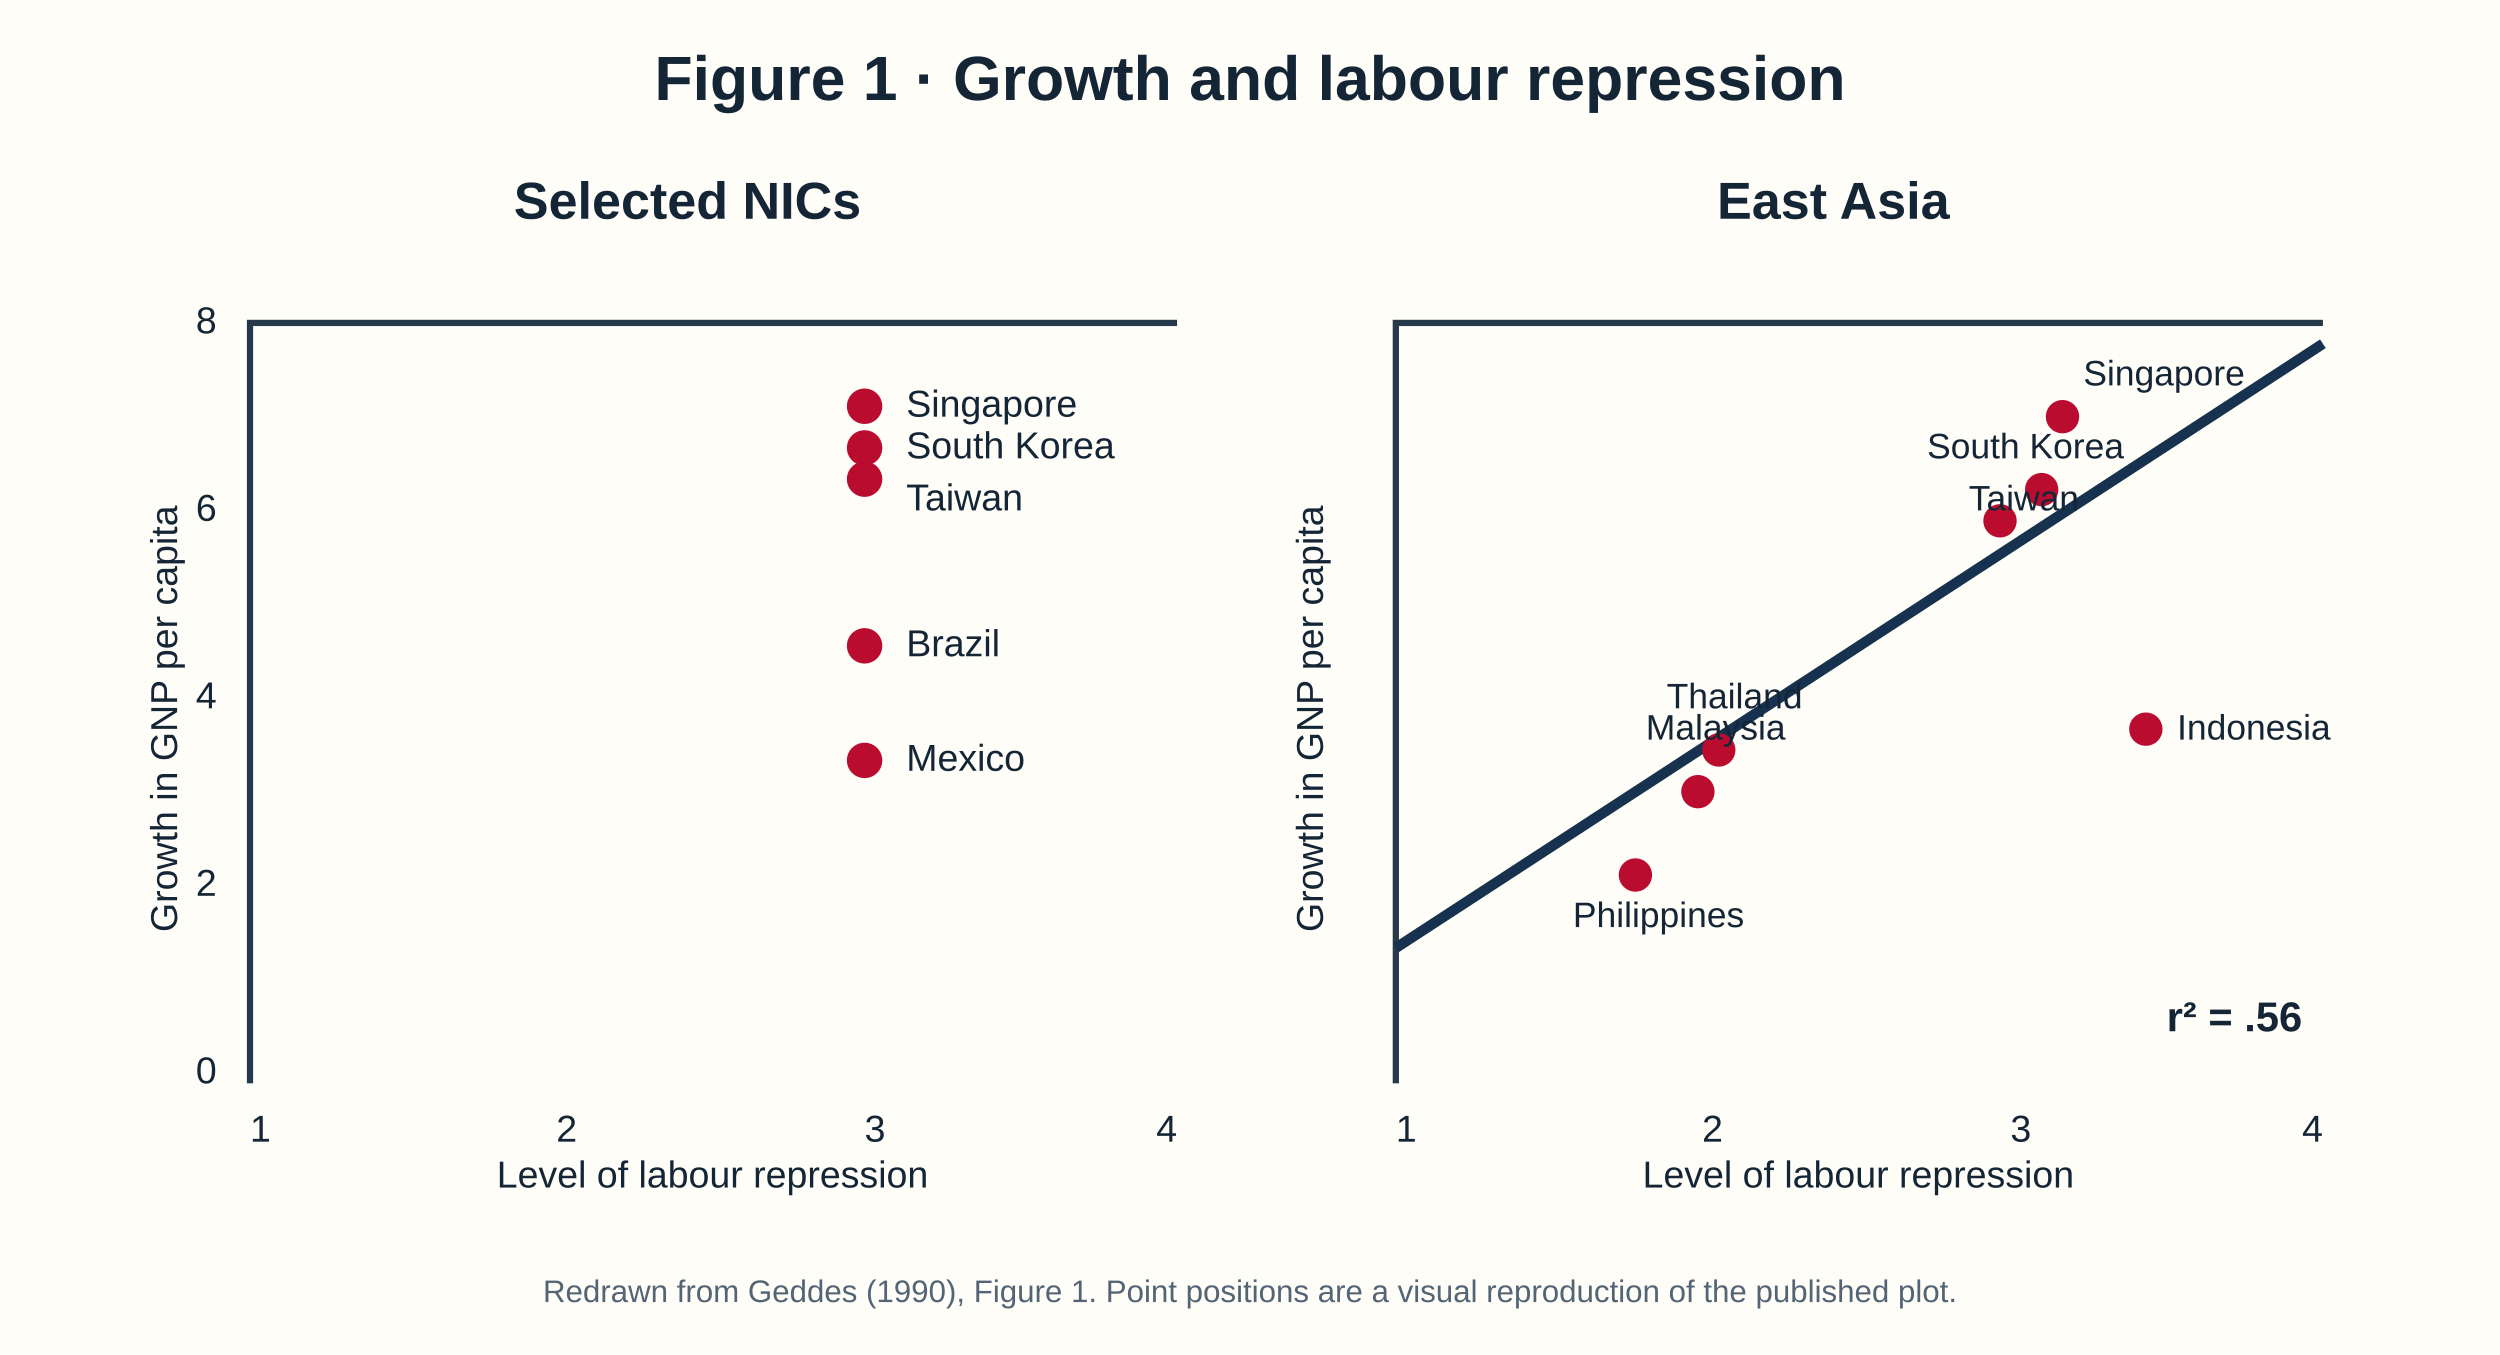
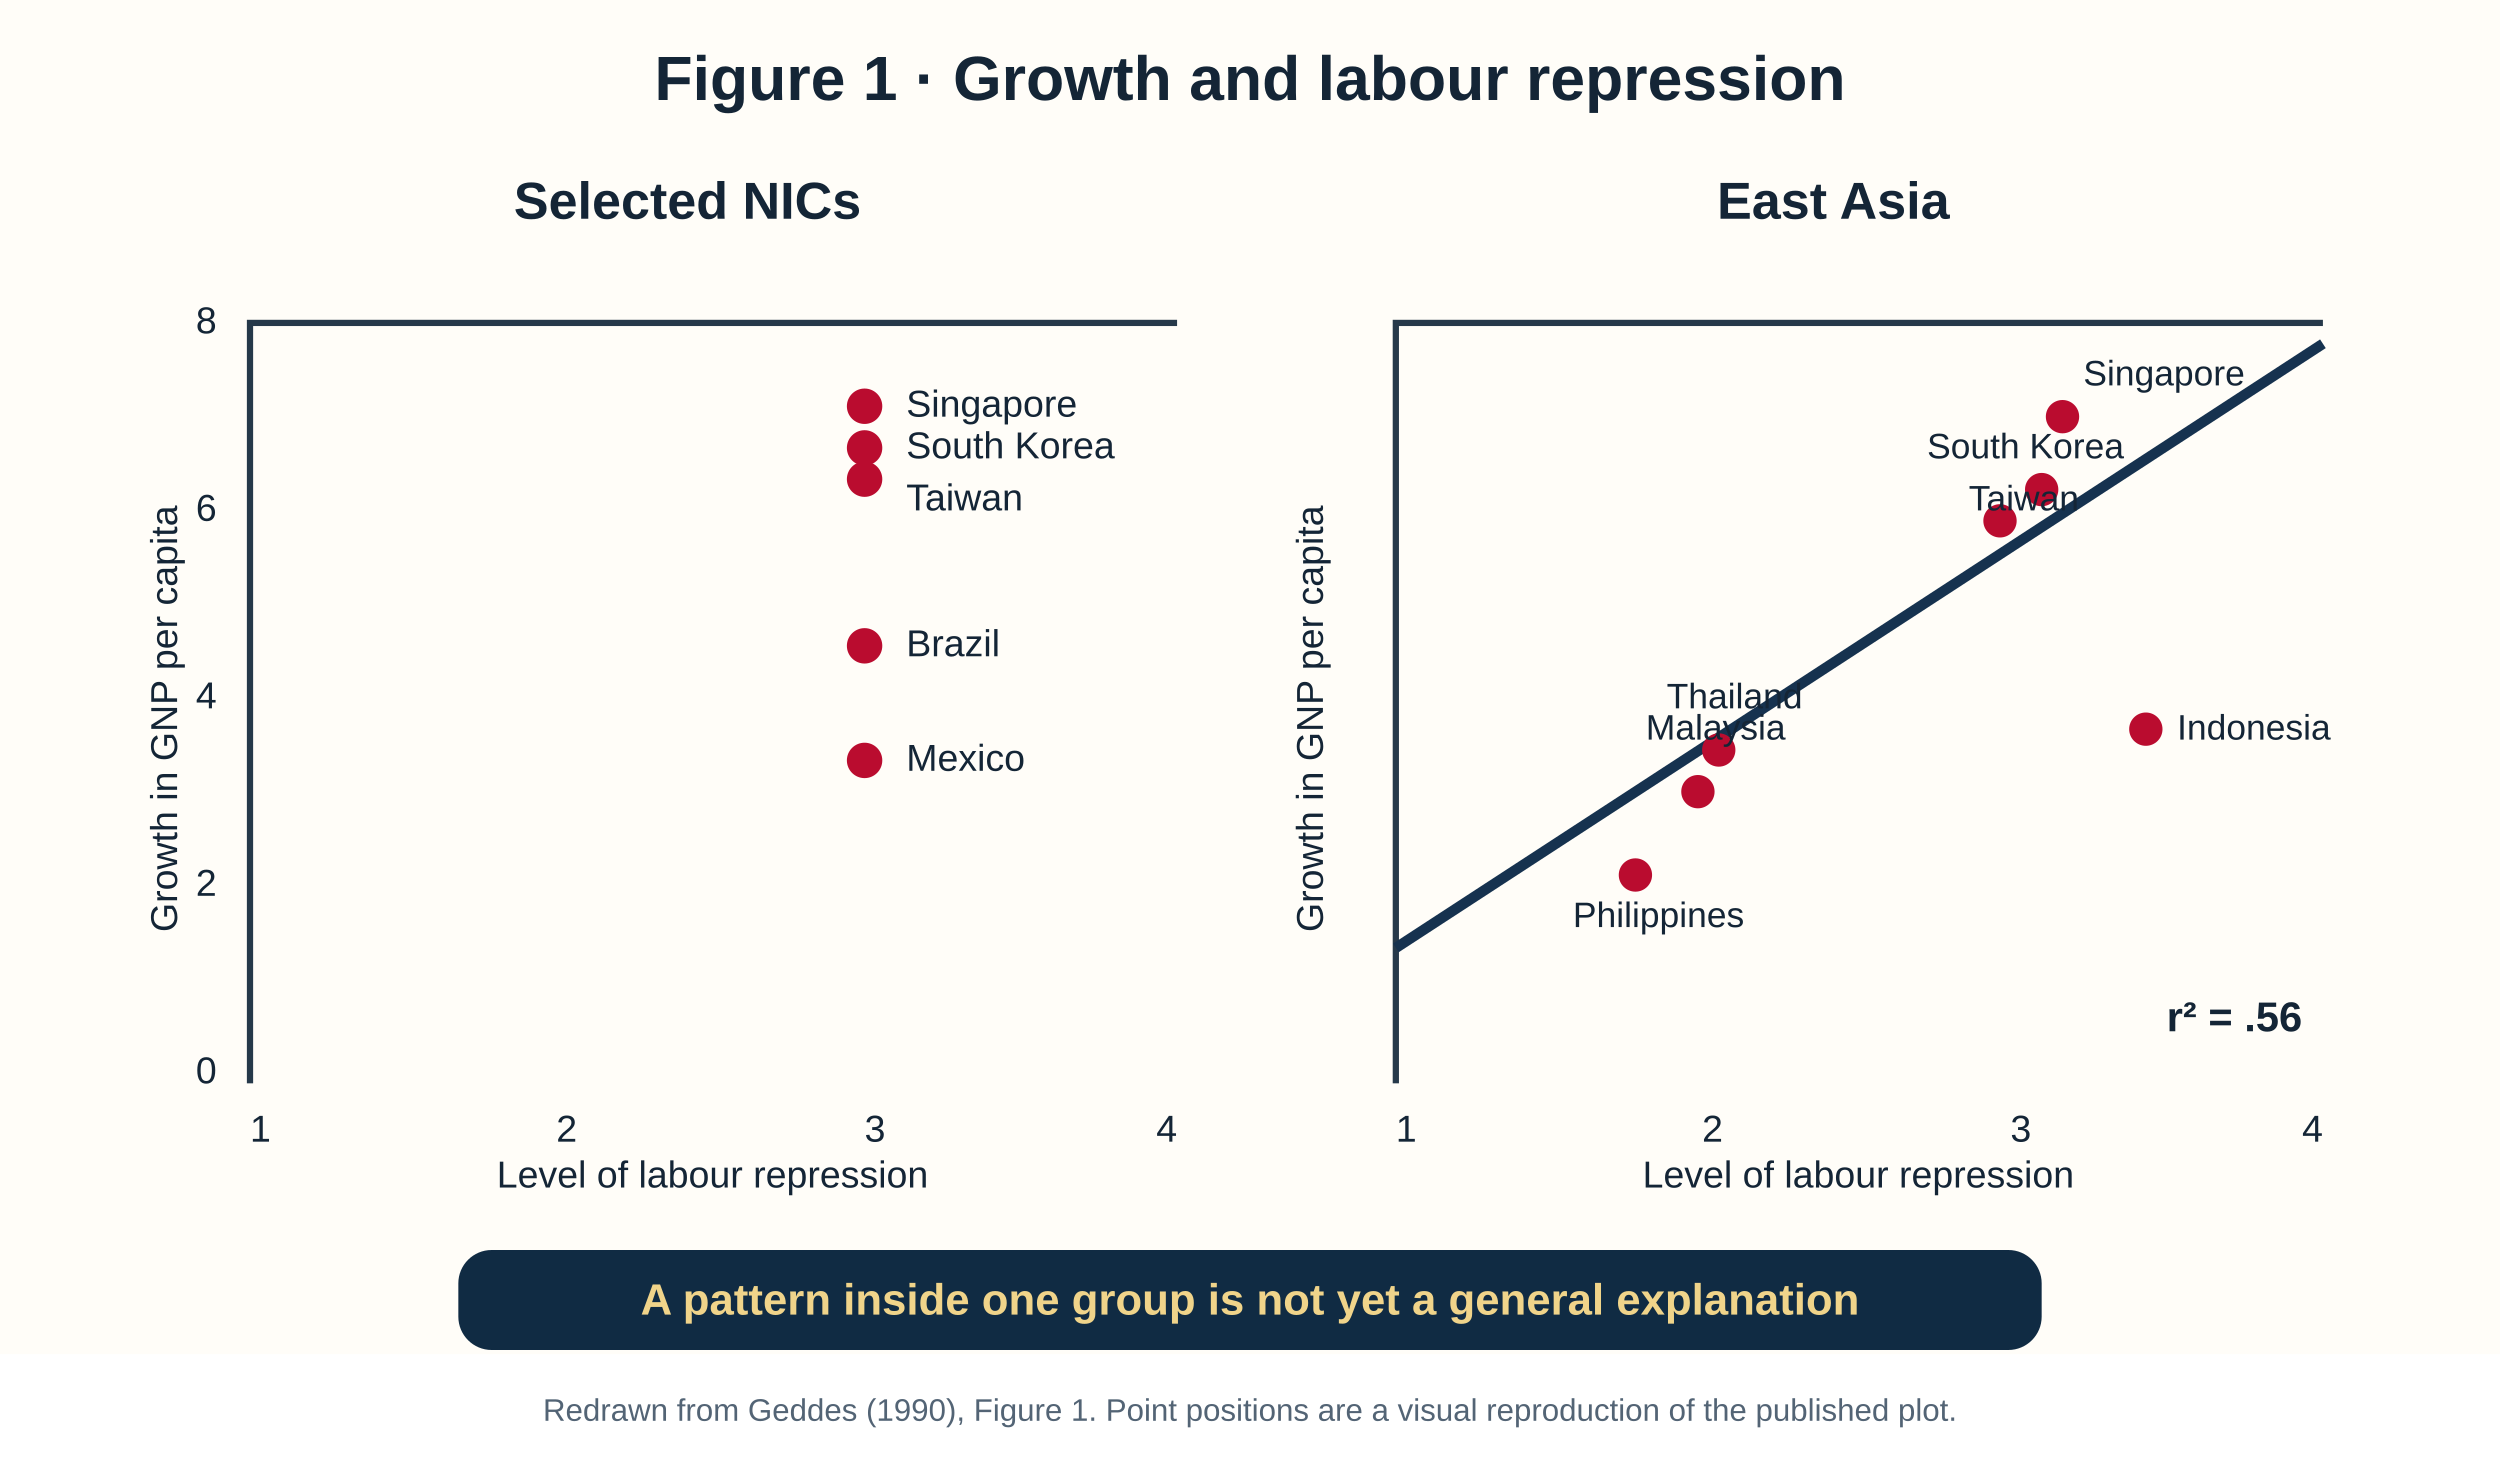
- <svg xmlns="http://www.w3.org/2000/svg" viewBox="0 0 1200 650" role="img" aria-labelledby="t d">
+ <svg xmlns="http://www.w3.org/2000/svg" viewBox="0 0 1200 700" role="img" aria-labelledby="t d">
  <rect width="1200" height="650" fill="#fffdf8" />
  <g font-family="Arial,sans-serif" fill="#142536">
    <text x="600" y="48" text-anchor="middle" font-size="30" font-weight="700">Figure 1 · Growth and labour repression</text>
    <text x="330" y="105" text-anchor="middle" font-size="25" font-weight="700">Selected NICs</text>
    <text x="880" y="105" text-anchor="middle" font-size="25" font-weight="700">East Asia</text>
  </g>
  <g stroke="#26394a" stroke-width="3" fill="none">
    <path d="M120 520V155H565" />
    <path d="M670 520V155H1115" />
  </g>
  <g font-family="Arial,sans-serif" fill="#142536" font-size="18">
    <text x="342" y="570" text-anchor="middle">Level of labour repression</text>
    <text x="892" y="570" text-anchor="middle">Level of labour repression</text>
    <text x="85" y="345" transform="rotate(-90 85 345)" text-anchor="middle">Growth in GNP per capita</text>
    <text x="635" y="345" transform="rotate(-90 635 345)" text-anchor="middle">Growth in GNP per capita</text>
    <text x="120" y="548">1</text>
    <text x="267" y="548">2</text>
    <text x="415" y="548">3</text>
    <text x="555" y="548">4</text>
    <text x="670" y="548">1</text>
    <text x="817" y="548">2</text>
    <text x="965" y="548">3</text>
    <text x="1105" y="548">4</text>
    <text x="94" y="520">0</text>
    <text x="94" y="430">2</text>
    <text x="94" y="340">4</text>
    <text x="94" y="250">6</text>
    <text x="94" y="160">8</text>
  </g>
  <g fill="#ba0c2f" stroke="#ba0c2f">
    <circle cx="415" cy="195" r="8" />
    <circle cx="415" cy="215" r="8" />
    <circle cx="415" cy="230" r="8" />
    <circle cx="415" cy="310" r="8" />
    <circle cx="415" cy="365" r="8" />
  </g>
  <g font-family="Arial,sans-serif" fill="#142536" font-size="18">
    <text x="435" y="200">Singapore</text>
    <text x="435" y="220">South Korea</text>
    <text x="435" y="245">Taiwan</text>
    <text x="435" y="315">Brazil</text>
    <text x="435" y="370">Mexico</text>
  </g>
  <g stroke="#16324f" stroke-width="5" fill="none">
    <path d="M670 455L1115 165" />
  </g>
  <g fill="#ba0c2f">
    <circle cx="785" cy="420" r="8" />
    <circle cx="815" cy="380" r="8" />
    <circle cx="825" cy="360" r="8" />
    <circle cx="960" cy="250" r="8" />
    <circle cx="980" cy="235" r="8" />
    <circle cx="990" cy="200" r="8" />
    <circle cx="1030" cy="350" r="8" />
  </g>
  <g font-family="Arial,sans-serif" fill="#142536" font-size="17">
    <text x="755" y="445">Philippines</text>
    <text x="790" y="355">Malaysia</text>
    <text x="800" y="340">Thailand</text>
    <text x="925" y="220">South Korea</text>
    <text x="945" y="245">Taiwan</text>
    <text x="1000" y="185">Singapore</text>
    <text x="1045" y="355">Indonesia</text>
    <text x="1040" y="495" font-size="20" font-weight="700">r² = .56</text>
  </g>
-   <text x="600" y="625" text-anchor="middle" font-family="Arial,sans-serif" font-size="15" fill="#536475">Redrawn from Geddes (1990), Figure 1. Point positions are a visual reproduction of the published plot.</text>
+   <rect x="220" y="600" width="760" height="48" rx="16" fill="#102b43" />
+   <text x="600" y="631" text-anchor="middle" font-family="Arial,sans-serif" font-size="21" font-weight="700" fill="#f0d48a">A pattern inside one group is not yet a general explanation</text>
+   <text x="600" y="682" text-anchor="middle" font-family="Arial,sans-serif" font-size="15" fill="#536475">Redrawn from Geddes (1990), Figure 1. Point positions are a visual reproduction of the published plot.</text>
</svg>
